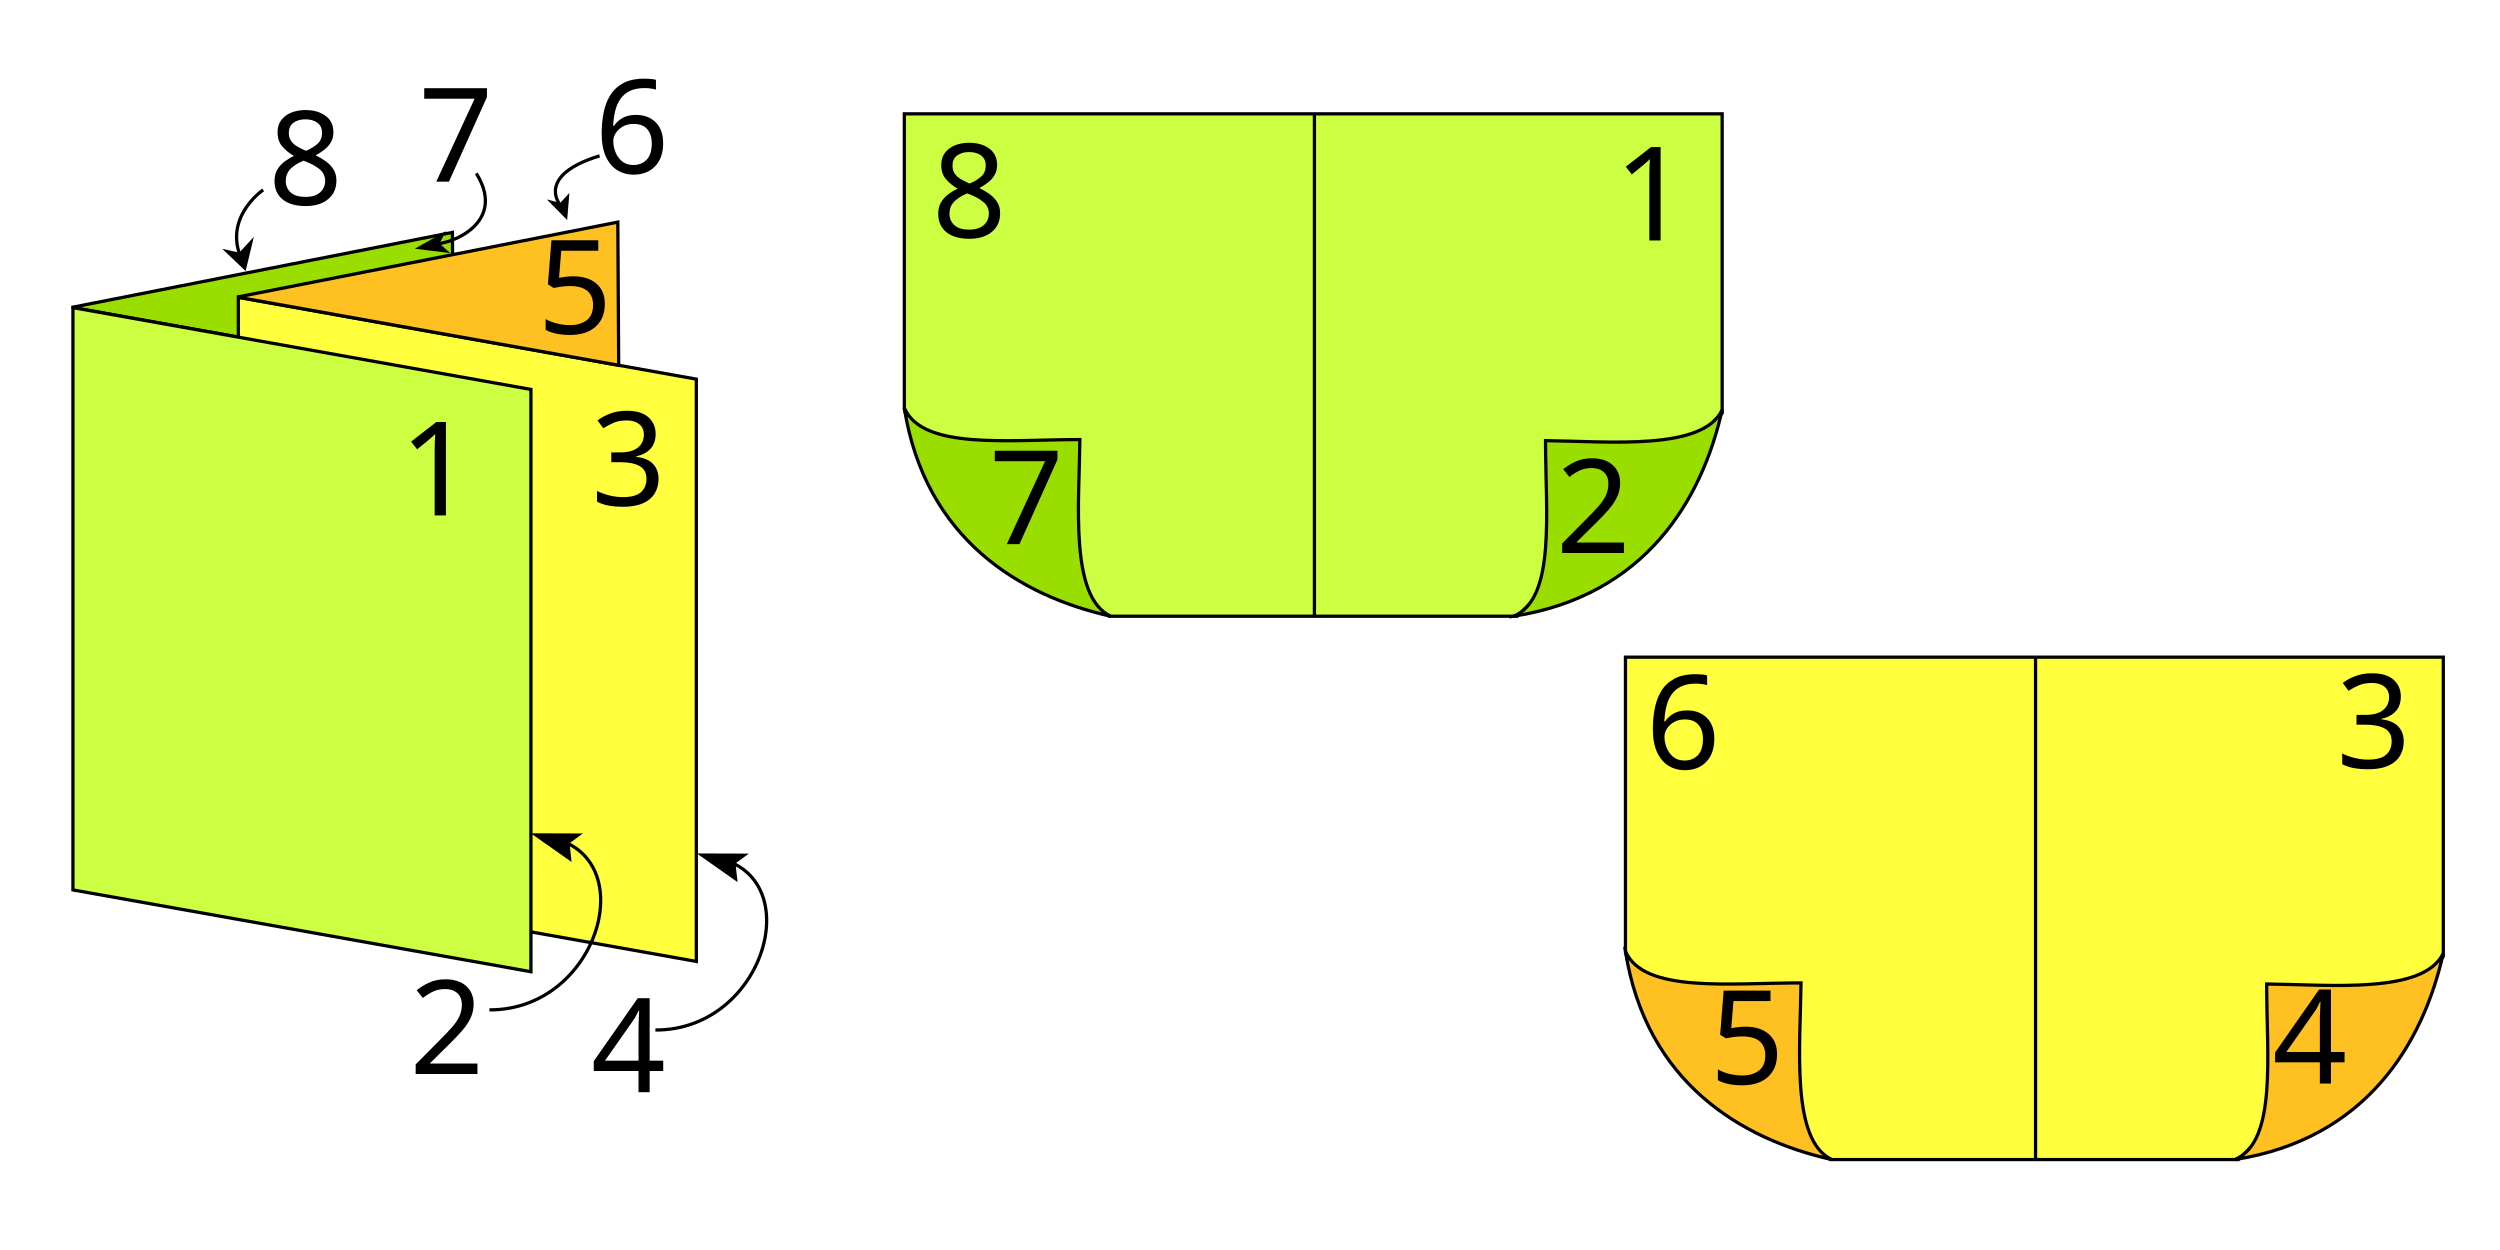
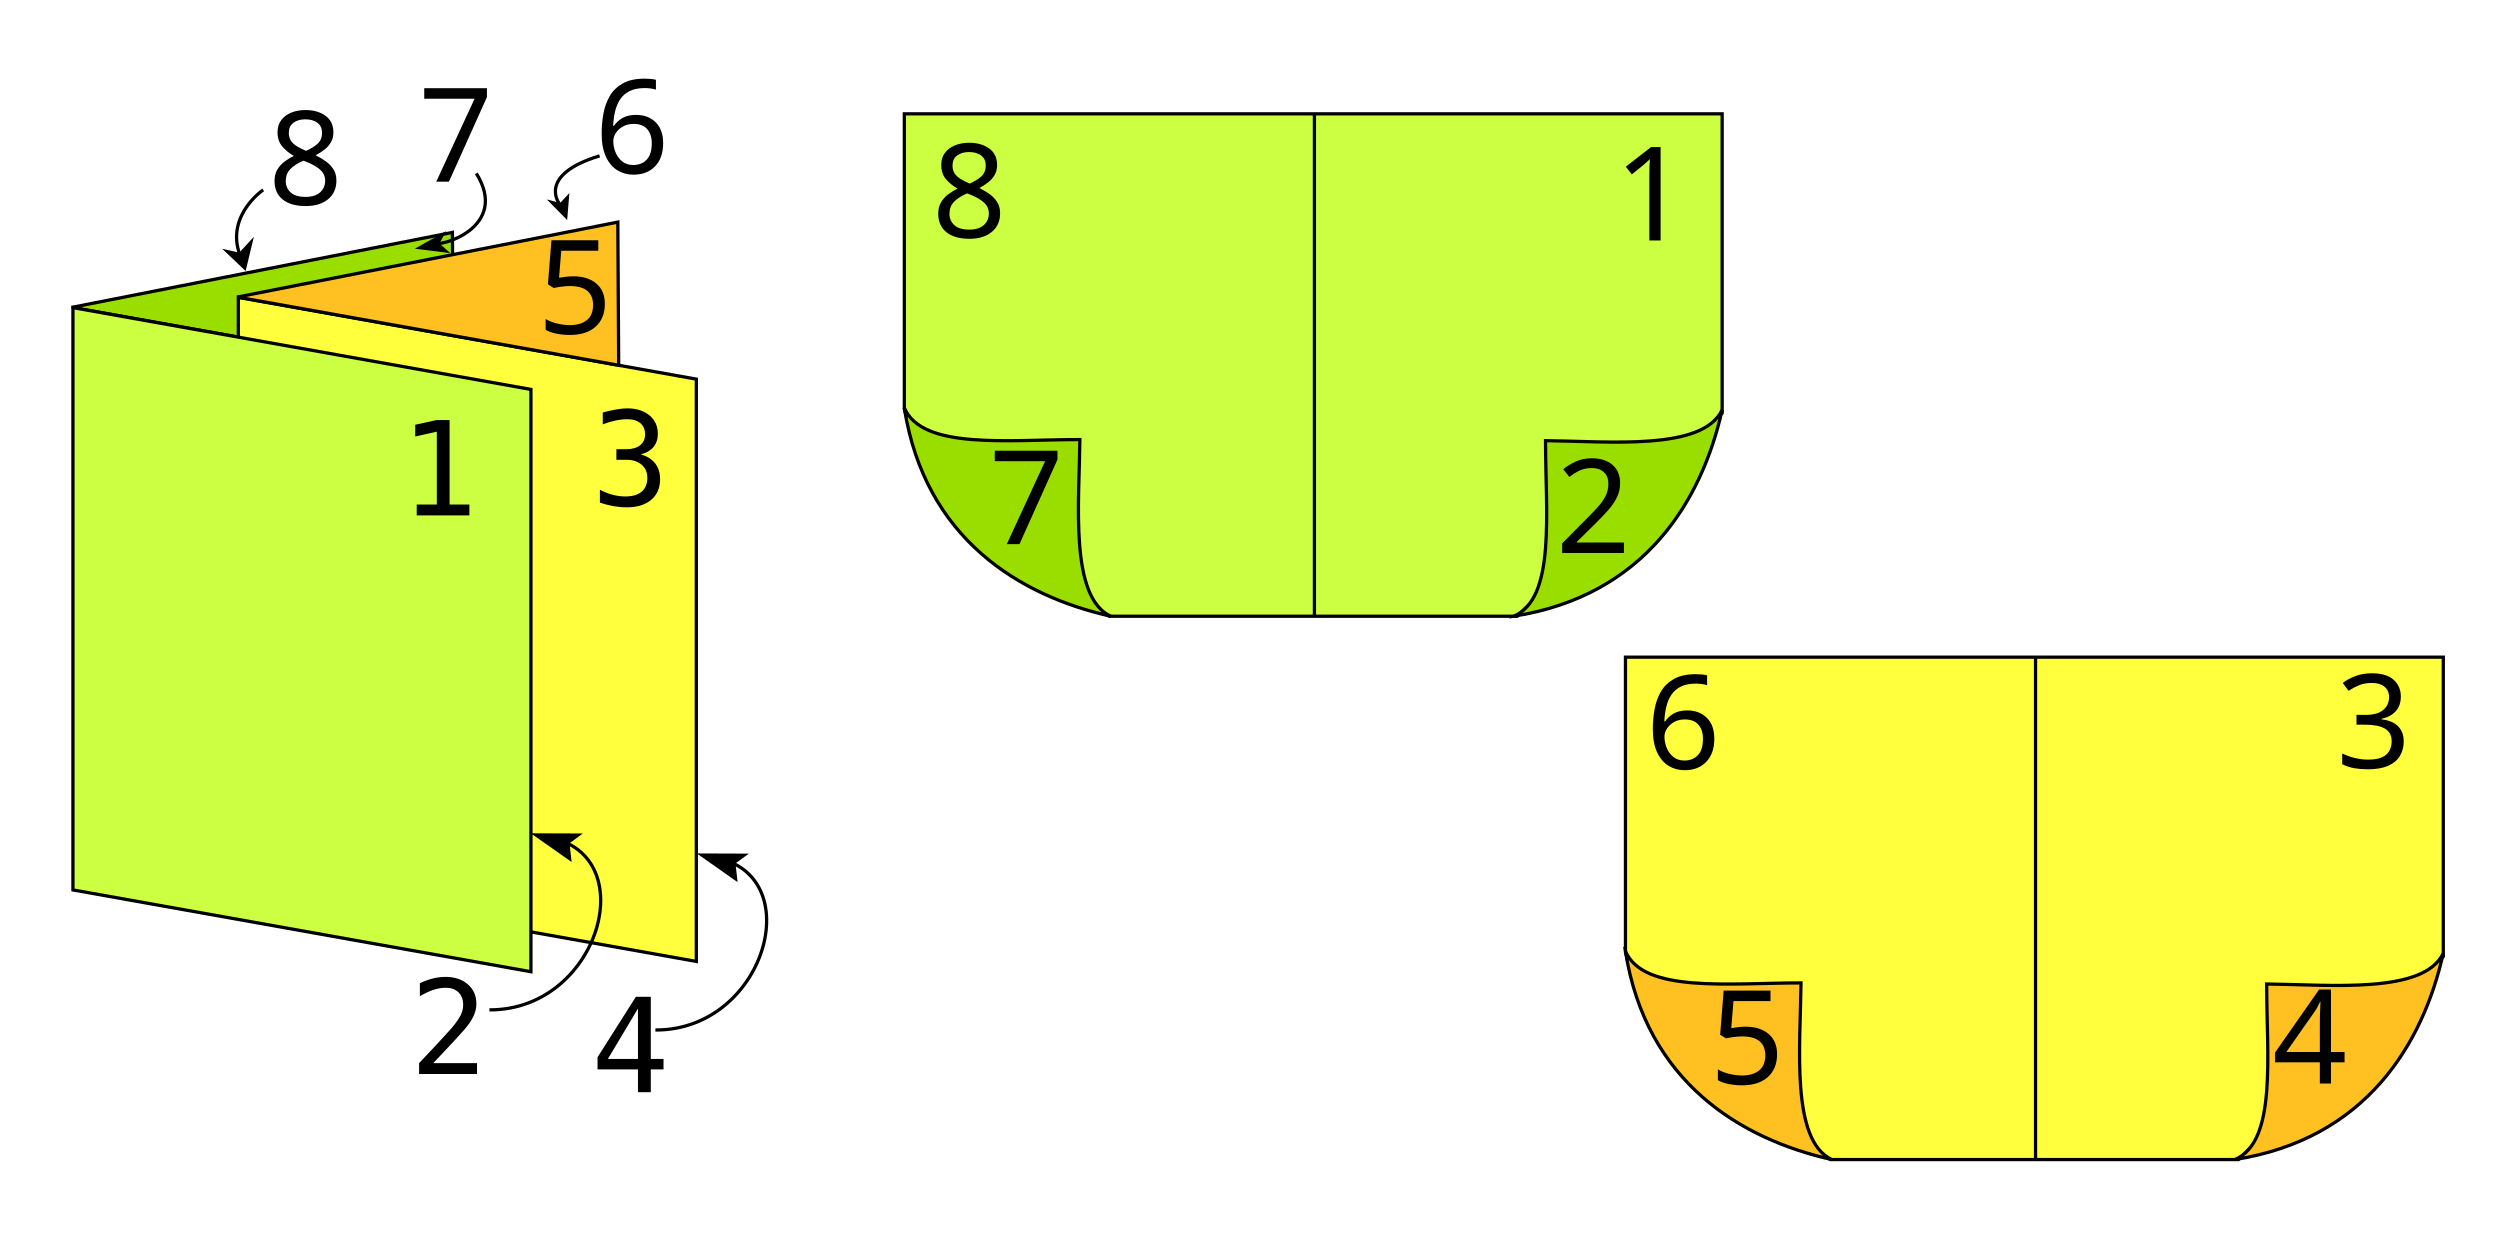
<svg xmlns="http://www.w3.org/2000/svg" width="779.528" height="389.764" id="svg2" version="1.1">
+   <style type="text/css">
+        @font-face {
+            font-family: 'GNUtypewriter';
+            src:
+                local('GNUTypewriter'),
+                url('gtw.otf');
+            font-weight: normal;
+            font-style: normal;
+        }
+ </style>
  <defs id="defs4" />
  <g id="layer1" transform="translate(0,-662.5984)">
    <path style="fill:#9ade00;stroke:#000000;stroke-width:1.02px;stroke-linecap:butt;stroke-linejoin:miter;stroke-opacity:1" d="m 22.425,758.433 118.644,-23.37 0.273,44.636 z" id="path3039-1" />
    <path style="fill:#ffff3e;stroke:#000000;stroke-width:1.02px;stroke-linecap:butt;stroke-linejoin:miter;stroke-opacity:1" d="m 74.315,755.318 142.806,25.501 0,181.568 -142.806,-25.501 z" id="path3056" />
    <path style="fill:#ffc022;stroke:#000000;stroke-width:1.02px;stroke-linecap:butt;stroke-linejoin:miter;stroke-opacity:1" d="m 73.997,755.227 118.644,-23.37 0.273,44.636 z" id="path3039" />
    <path style="fill:#ccff42;stroke:#000000;stroke-width:1.02px;stroke-linecap:butt;stroke-linejoin:miter;stroke-opacity:1" d="m 22.744,758.524 142.806,25.501 0,181.568 L 22.744,940.092 z" id="path3056-94" />
    <text xml:space="preserve" style="font-size:40.802px;font-style:normal;font-weight:normal;line-height:125%;letter-spacing:0px;word-spacing:0px;fill:#000000;fill-opacity:1;stroke:none;font-family:Sans" x="124.562" y="823.304" id="text3106">
-       <tspan id="tspan3108" x="124.562" y="823.304" style="font-style:normal;font-variant:normal;font-weight:normal;font-stretch:normal;font-family:GNUTypewriter;-inkscape-font-specification:GNUTypewriter">1</tspan>
+       <tspan id="tspan3108" x="124.562" y="823.304" style="font-style:normal;font-variant:normal;font-weight:normal;font-stretch:normal;font-family:GNUTypewriter,Monospace;-inkscape-font-specification:GNUTypewriter,Monospace">1</tspan>
    </text>
    <text xml:space="preserve" style="font-size:40.802px;font-style:normal;font-weight:normal;line-height:125%;letter-spacing:0px;word-spacing:0px;fill:#000000;fill-opacity:1;stroke:none;font-family:Sans" x="127.653" y="997.483" id="text3110">
-       <tspan id="tspan3112" x="127.653" y="997.483" style="font-style:normal;font-variant:normal;font-weight:normal;font-stretch:normal;font-family:GNUTypewriter;-inkscape-font-specification:GNUTypewriter">2</tspan>
+       <tspan id="tspan3112" x="127.653" y="997.483" style="font-style:normal;font-variant:normal;font-weight:normal;font-stretch:normal;font-family:GNUTypewriter,Monospace;-inkscape-font-specification:GNUTypewriter,Monospace">2</tspan>
    </text>
    <text xml:space="preserve" style="font-size:40.802px;font-style:normal;font-weight:normal;line-height:125%;letter-spacing:0px;word-spacing:0px;fill:#000000;fill-opacity:1;stroke:none;font-family:Sans" x="184.325" y="820.213" id="text3114">
-       <tspan id="tspan3116" x="184.325" y="820.213" style="font-style:normal;font-variant:normal;font-weight:normal;font-stretch:normal;font-family:GNUTypewriter;-inkscape-font-specification:GNUTypewriter">3</tspan>
+       <tspan id="tspan3116" x="184.325" y="820.213" style="font-style:normal;font-variant:normal;font-weight:normal;font-stretch:normal;font-family:GNUTypewriter,Monospace;-inkscape-font-specification:GNUTypewriter,Monospace">3</tspan>
    </text>
-     <text xml:space="preserve" style="font-size:40.802px;font-style:normal;font-variant:normal;font-weight:normal;font-stretch:normal;line-height:125%;letter-spacing:0px;word-spacing:0px;fill:#000000;fill-opacity:1;stroke:none;font-family:GNUTypewriter;-inkscape-font-specification:GNUTypewriter" x="184.284" y="1003.15" id="text3118">
+     <text xml:space="preserve" style="font-size:40.802px;font-style:normal;font-variant:normal;font-weight:normal;font-stretch:normal;line-height:125%;letter-spacing:0px;word-spacing:0px;fill:#000000;fill-opacity:1;stroke:none;font-family:GNUTypewriter,Monospace;-inkscape-font-specification:GNUTypewriter,Monospace" x="184.284" y="1003.15" id="text3118">
      <tspan id="tspan3120" x="184.284" y="1003.15">4</tspan>
    </text>
    <text xml:space="preserve" style="font-size:40.802px;font-style:normal;font-variant:normal;font-weight:normal;font-stretch:normal;line-height:125%;letter-spacing:0px;word-spacing:0px;fill:#000000;fill-opacity:1;stroke:none;font-family:GNUTypewriter;-inkscape-font-specification:GNUTypewriter" x="167.581" y="766.632" id="text3122">
      <tspan id="tspan3124" x="167.581" y="766.632">5</tspan>
    </text>
    <text xml:space="preserve" style="font-size:40.802px;font-style:normal;font-variant:normal;font-weight:normal;font-stretch:normal;line-height:125%;letter-spacing:0px;word-spacing:0px;fill:#000000;fill-opacity:1;stroke:none;font-family:GNUTypewriter;-inkscape-font-specification:GNUTypewriter" x="185.355" y="716.657" id="text3126">
      <tspan id="tspan3128" x="185.355" y="716.657">6</tspan>
    </text>
    <text xml:space="preserve" style="font-size:40.802px;font-style:normal;font-variant:normal;font-weight:normal;font-stretch:normal;line-height:125%;letter-spacing:0px;word-spacing:0px;fill:#000000;fill-opacity:1;stroke:none;font-family:GNUTypewriter;-inkscape-font-specification:GNUTypewriter" x="130.487" y="719.233" id="text3130">
      <tspan id="tspan3132" x="130.487" y="719.233">7</tspan>
    </text>
    <text xml:space="preserve" style="font-size:40.802px;font-style:normal;font-variant:normal;font-weight:normal;font-stretch:normal;line-height:125%;letter-spacing:0px;word-spacing:0px;fill:#000000;fill-opacity:1;stroke:none;font-family:GNUTypewriter;-inkscape-font-specification:GNUTypewriter" x="83.603" y="726.446" id="text3134">
      <tspan id="tspan3136" x="83.603" y="726.446">8</tspan>
    </text>
    <path style="fill:none;stroke:#000000;stroke-width:1.02px;stroke-linecap:butt;stroke-linejoin:miter;stroke-opacity:1" d="m 167.953,923.304 c 33.643,2.378 20.119,54.333 -15.342,54.184" id="path3138" />
    <path style="fill:#000000;fill-opacity:1;stroke:#000000;stroke-width:1.02px;stroke-linecap:butt;stroke-linejoin:miter;stroke-opacity:1" d="m 180.198,922.991 -13.071,-0.048 10.473,7.371 -0.552,-5.012 z" id="path3140" />
    <path style="fill:none;stroke:#000000;stroke-width:1.02px;stroke-linecap:butt;stroke-linejoin:miter;stroke-opacity:1" d="m 219.705,929.583 c 33.643,2.378 20.119,54.333 -15.342,54.184" id="path3138-1" />
    <path style="fill:#000000;fill-opacity:1;stroke:#000000;stroke-width:1.02px;stroke-linecap:butt;stroke-linejoin:miter;stroke-opacity:1" d="m 231.95,929.269 -13.071,-0.048 10.473,7.371 -0.552,-5.012 z" id="path3140-1" />
    <path style="fill:none;stroke:#000000;stroke-width:1.02px;stroke-linecap:butt;stroke-linejoin:miter;stroke-opacity:1" d="m 82.058,721.809 c 0,0 -13.653,9.274 -5.925,23.184" id="path3938" />
    <path id="path3140-1-0" d="m 172.179,725.75 4.25,4.31 0.482,-5.848 -2.07,2.237 z" style="fill:#000000;fill-opacity:1;stroke:#000000;stroke-width:1.02px;stroke-linecap:butt;stroke-linejoin:miter;stroke-opacity:1" />
    <path style="fill:none;stroke:#000000;stroke-width:1.02px;stroke-linecap:butt;stroke-linejoin:miter;stroke-opacity:1" d="m 186.961,711.193 c -19.392,5.933 -12.905,14.79 -12.107,15.456" id="path3942" />
    <path id="path3140-1-7" d="m 137.809,735.982 -6.854,3.844 7.885,0.988 -2.456,-2.175 z" style="fill:#000000;fill-opacity:1;stroke:#000000;stroke-width:1.02px;stroke-linecap:butt;stroke-linejoin:miter;stroke-opacity:1" />
    <path style="fill:none;stroke:#000000;stroke-width:1.02px;stroke-linecap:butt;stroke-linejoin:miter;stroke-opacity:1" d="m 148.519,716.657 c 10.513,16.9 -11.441,23.217 -13.676,21.755" id="path3940" />
    <path id="path3140-1-9" d="m 70.975,741.077 5.328,5.058 1.9,-7.908 -3.417,3.708 z" style="fill:#000000;fill-opacity:1;stroke:#000000;stroke-width:1.02px;stroke-linecap:butt;stroke-linejoin:miter;stroke-opacity:1" />
    <path style="fill:#ccff42;fill-opacity:1;stroke:#000000;stroke-width:1.02;stroke-linecap:butt;stroke-linejoin:miter;stroke-miterlimit:4;stroke-opacity:1;stroke-dasharray:none" d="m 281.979,698.099 0,91.995 c 7.32,31.36 33.844,49.246 63.912,64.645 l 127.219,0 63.88,-63.307 0,-93.334 -255.011,0 z" id="rect3978-7" />
    <path style="fill:none;stroke:#000000;stroke-width:1.02px;stroke-linecap:butt;stroke-linejoin:miter;stroke-opacity:1" d="m 409.849,698.451 0,156.285" id="path4018" />
    <path style="fill:#9ade00;stroke:#000000;stroke-width:1.02px;stroke-linecap:butt;stroke-linejoin:miter;stroke-opacity:1" d="m 281.979,789.759 c 5.549,13.178 32.444,9.9 54.742,9.9 -0.199,19.621 -3.259,49.114 9.606,55.08 -28.139,-6.279 -57.949,-24.011 -64.349,-64.981 z" id="path4132" />
    <path style="fill:#9ade00;stroke:#000000;stroke-width:1.02px;stroke-linecap:butt;stroke-linejoin:miter;stroke-opacity:1" d="m 472.009,854.74 c 13.178,-5.549 9.9,-32.444 9.9,-54.742 19.621,0.199 49.114,3.259 55.08,-9.606 -6.279,28.139 -24.011,57.949 -64.981,64.349 z" id="path4132-1" />
    <text xml:space="preserve" style="font-size:40.802px;font-style:normal;font-weight:normal;line-height:125%;letter-spacing:0px;word-spacing:0px;fill:#000000;fill-opacity:1;stroke:none;font-family:Sans" x="503.311" y="737.587" id="text3106-3">
      <tspan id="tspan3108-7" x="503.311" y="737.587" style="font-style:normal;font-variant:normal;font-weight:normal;font-stretch:normal;font-family:GNUTypewriter;-inkscape-font-specification:GNUTypewriter">1</tspan>
    </text>
    <text xml:space="preserve" style="font-size:40.802px;font-style:normal;font-variant:normal;font-weight:normal;font-stretch:normal;line-height:125%;letter-spacing:0px;word-spacing:0px;fill:#000000;fill-opacity:1;stroke:none;font-family:GNUTypewriter;-inkscape-font-specification:GNUTypewriter" x="290.549" y="736.649" id="text3134-2">
      <tspan id="tspan3136-8" x="290.549" y="736.649">8</tspan>
    </text>
    <path style="fill:#ffff3e;fill-opacity:1;stroke:#000000;stroke-width:1.02;stroke-linecap:butt;stroke-linejoin:miter;stroke-miterlimit:4;stroke-opacity:1;stroke-dasharray:none" d="m 506.836,867.52 0,91.995 c 7.32,31.36 33.844,49.246 63.912,64.645 l 127.219,0 63.88,-63.307 0,-93.334 -255.011,0 z" id="rect3978-7-3" />
    <path style="fill:none;stroke:#000000;stroke-width:1.02px;stroke-linecap:butt;stroke-linejoin:miter;stroke-opacity:1" d="m 634.706,867.871 0,156.285" id="path4018-47" />
    <path style="fill:#ffc022;stroke:#000000;stroke-width:1.02px;stroke-linecap:butt;stroke-linejoin:miter;stroke-opacity:1" d="m 506.836,959.179 c 5.549,13.178 32.444,9.9 54.742,9.9 -0.199,19.621 -3.259,49.114 9.606,55.08 -28.139,-6.279 -57.949,-24.011 -64.349,-64.981 z" id="path4132-12" />
    <path style="fill:#ffc022;stroke:#000000;stroke-width:1.02px;stroke-linecap:butt;stroke-linejoin:miter;stroke-opacity:1" d="m 696.866,1024.16 c 13.178,-5.549 9.9,-32.444 9.9,-54.742 19.621,0.199 49.114,3.259 55.08,-9.606 -6.279,28.139 -24.011,57.949 -64.981,64.349 z" id="path4132-1-7" />
    <text xml:space="preserve" style="font-size:40.802px;font-style:normal;font-weight:normal;line-height:125%;letter-spacing:0px;word-spacing:0px;fill:#000000;fill-opacity:1;stroke:none;font-family:Sans" x="728.495" y="902.066" id="text3114-5">
      <tspan id="tspan3116-6" x="728.495" y="902.066" style="font-style:normal;font-variant:normal;font-weight:normal;font-stretch:normal;font-family:GNUTypewriter;-inkscape-font-specification:GNUTypewriter">3</tspan>
    </text>
    <text xml:space="preserve" style="font-size:40.802px;font-style:normal;font-variant:normal;font-weight:normal;font-stretch:normal;line-height:125%;letter-spacing:0px;word-spacing:0px;fill:#000000;fill-opacity:1;stroke:none;font-family:GNUTypewriter;-inkscape-font-specification:GNUTypewriter" x="513.12" y="902.352" id="text3126-6">
      <tspan id="tspan3128-6" x="513.12" y="902.352">6</tspan>
    </text>
    <text xml:space="preserve" style="font-size:40.802px;font-style:normal;font-variant:normal;font-weight:normal;font-stretch:normal;line-height:125%;letter-spacing:0px;word-spacing:0px;fill:#000000;fill-opacity:1;stroke:none;font-family:GNUTypewriter;-inkscape-font-specification:GNUTypewriter" x="533.095" y="1000.605" id="text3122-3">
      <tspan id="tspan3124-0" x="533.095" y="1000.605">5</tspan>
    </text>
    <text xml:space="preserve" style="font-size:40.802px;font-style:normal;font-variant:normal;font-weight:normal;font-stretch:normal;line-height:125%;letter-spacing:0px;word-spacing:0px;fill:#000000;fill-opacity:1;stroke:none;font-family:GNUTypewriter;-inkscape-font-specification:GNUTypewriter" x="708.543" y="1000.447" id="text3118-1">
      <tspan id="tspan3120-4" x="708.543" y="1000.447">4</tspan>
    </text>
    <text xml:space="preserve" style="font-size:40.802px;font-style:normal;font-weight:normal;line-height:125%;letter-spacing:0px;word-spacing:0px;fill:#000000;fill-opacity:1;stroke:none;font-family:Sans" x="485.143" y="835.027" id="text3110-2">
      <tspan id="tspan3112-1" x="485.143" y="835.027" style="font-style:normal;font-variant:normal;font-weight:normal;font-stretch:normal;font-family:GNUTypewriter;-inkscape-font-specification:GNUTypewriter">2</tspan>
    </text>
    <text xml:space="preserve" style="font-size:40.802px;font-style:normal;font-variant:normal;font-weight:normal;font-stretch:normal;line-height:125%;letter-spacing:0px;word-spacing:0px;fill:#000000;fill-opacity:1;stroke:none;font-family:GNUTypewriter;-inkscape-font-specification:GNUTypewriter" x="308.383" y="832.261" id="text3130-1">
      <tspan id="tspan3132-4" x="308.383" y="832.261">7</tspan>
    </text>
  </g>
</svg>
